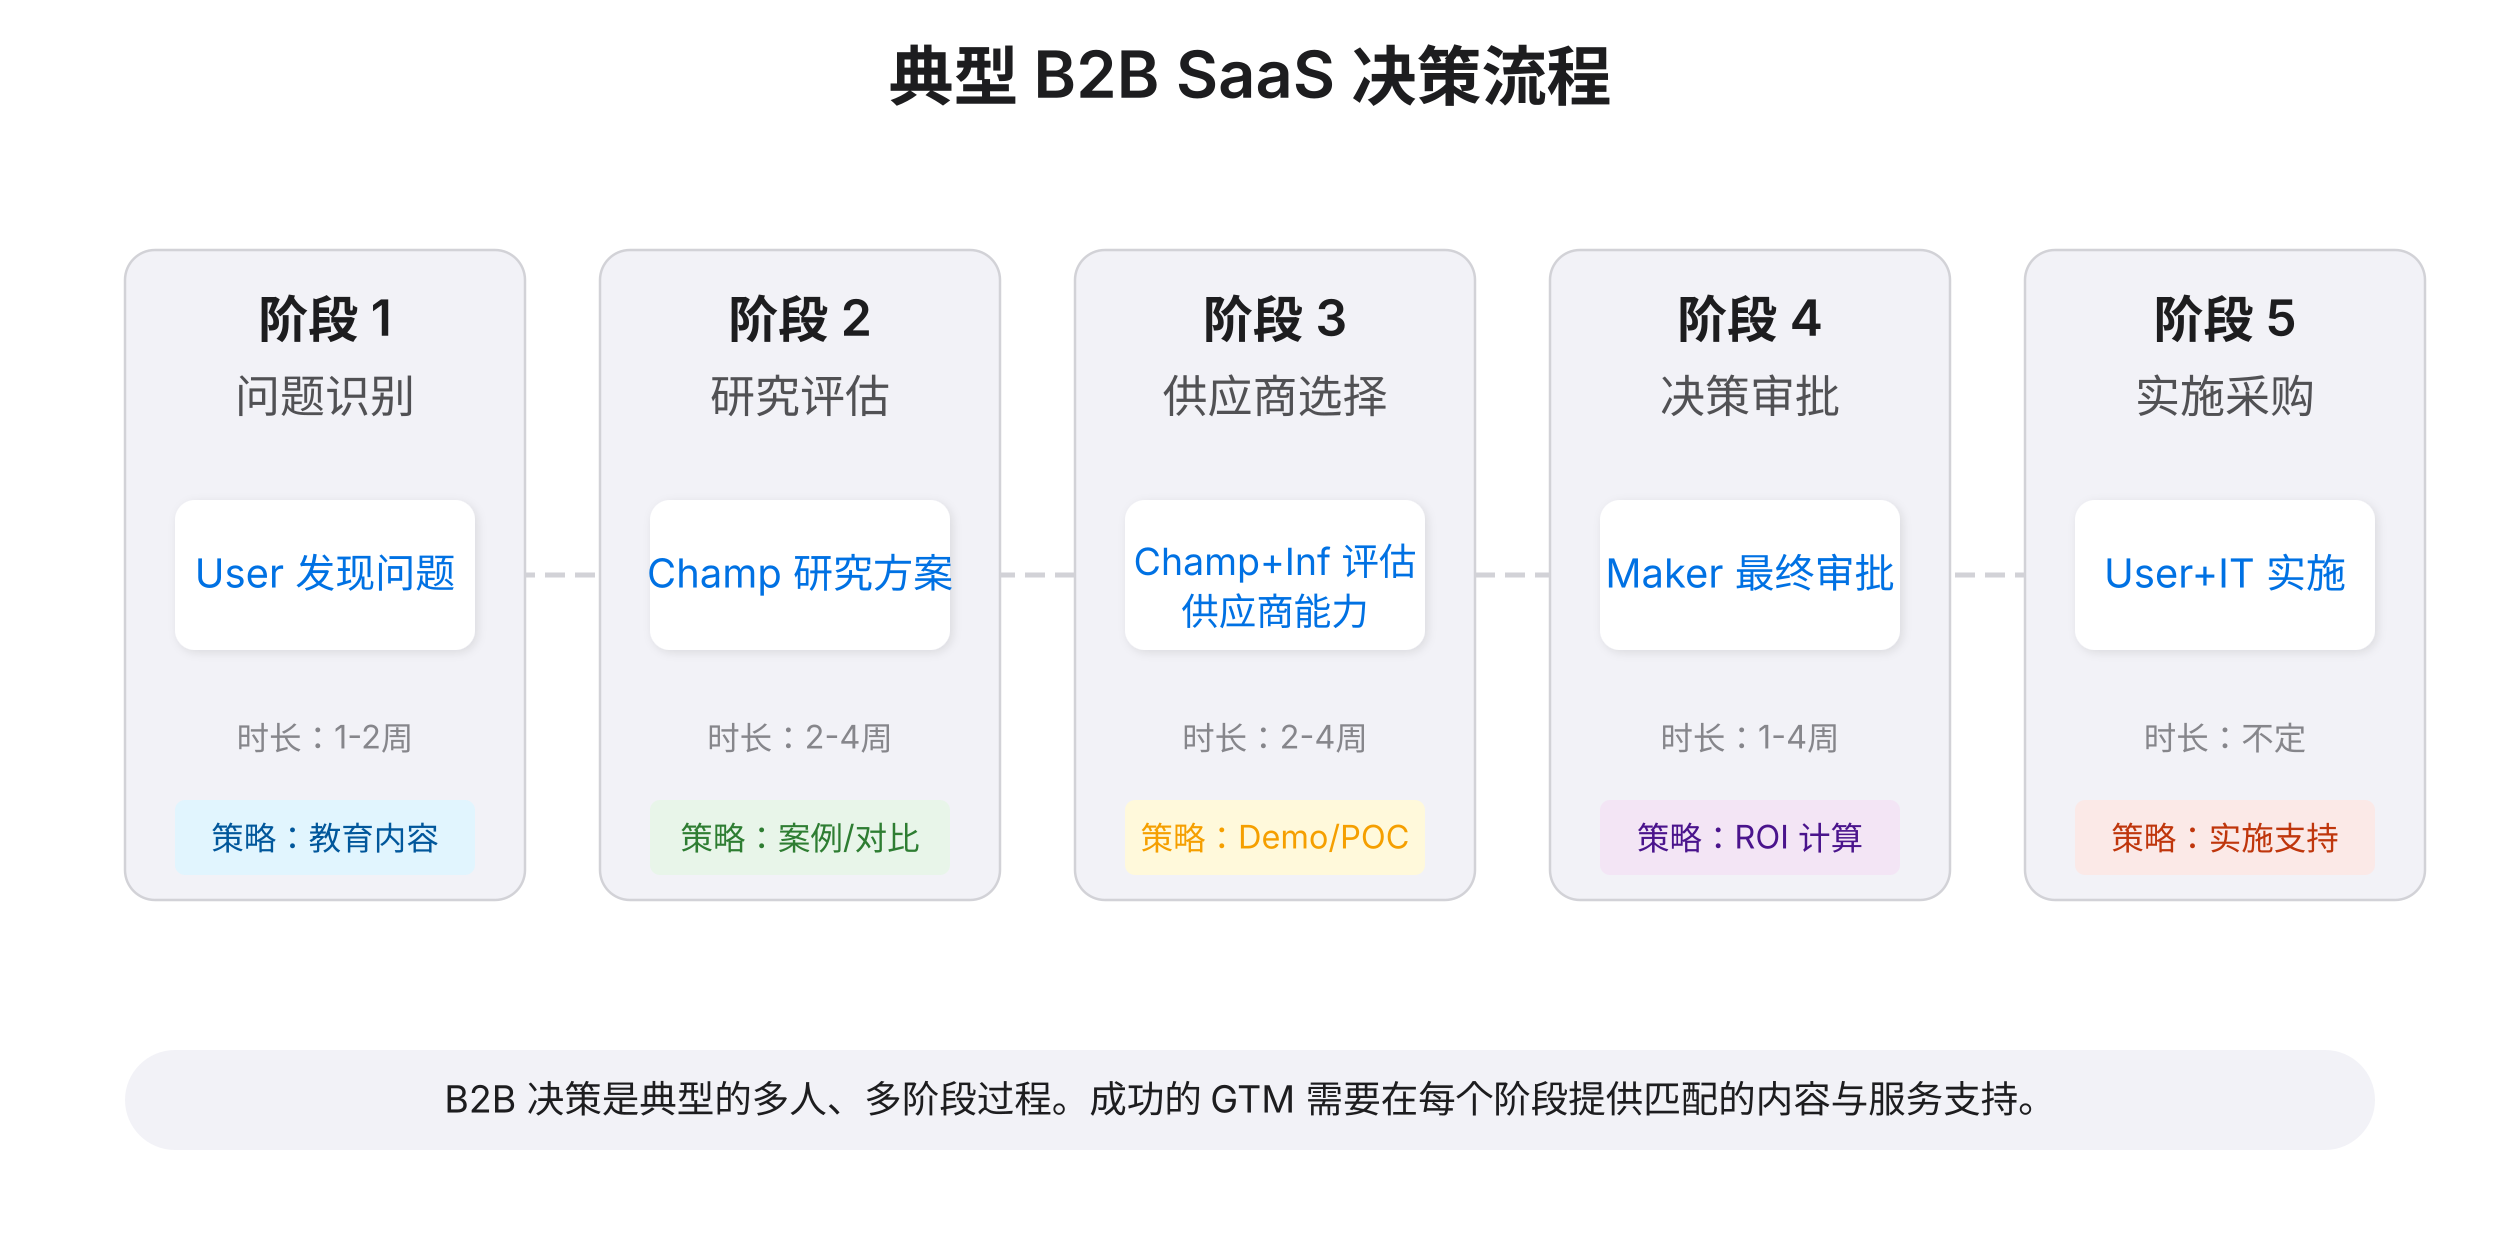
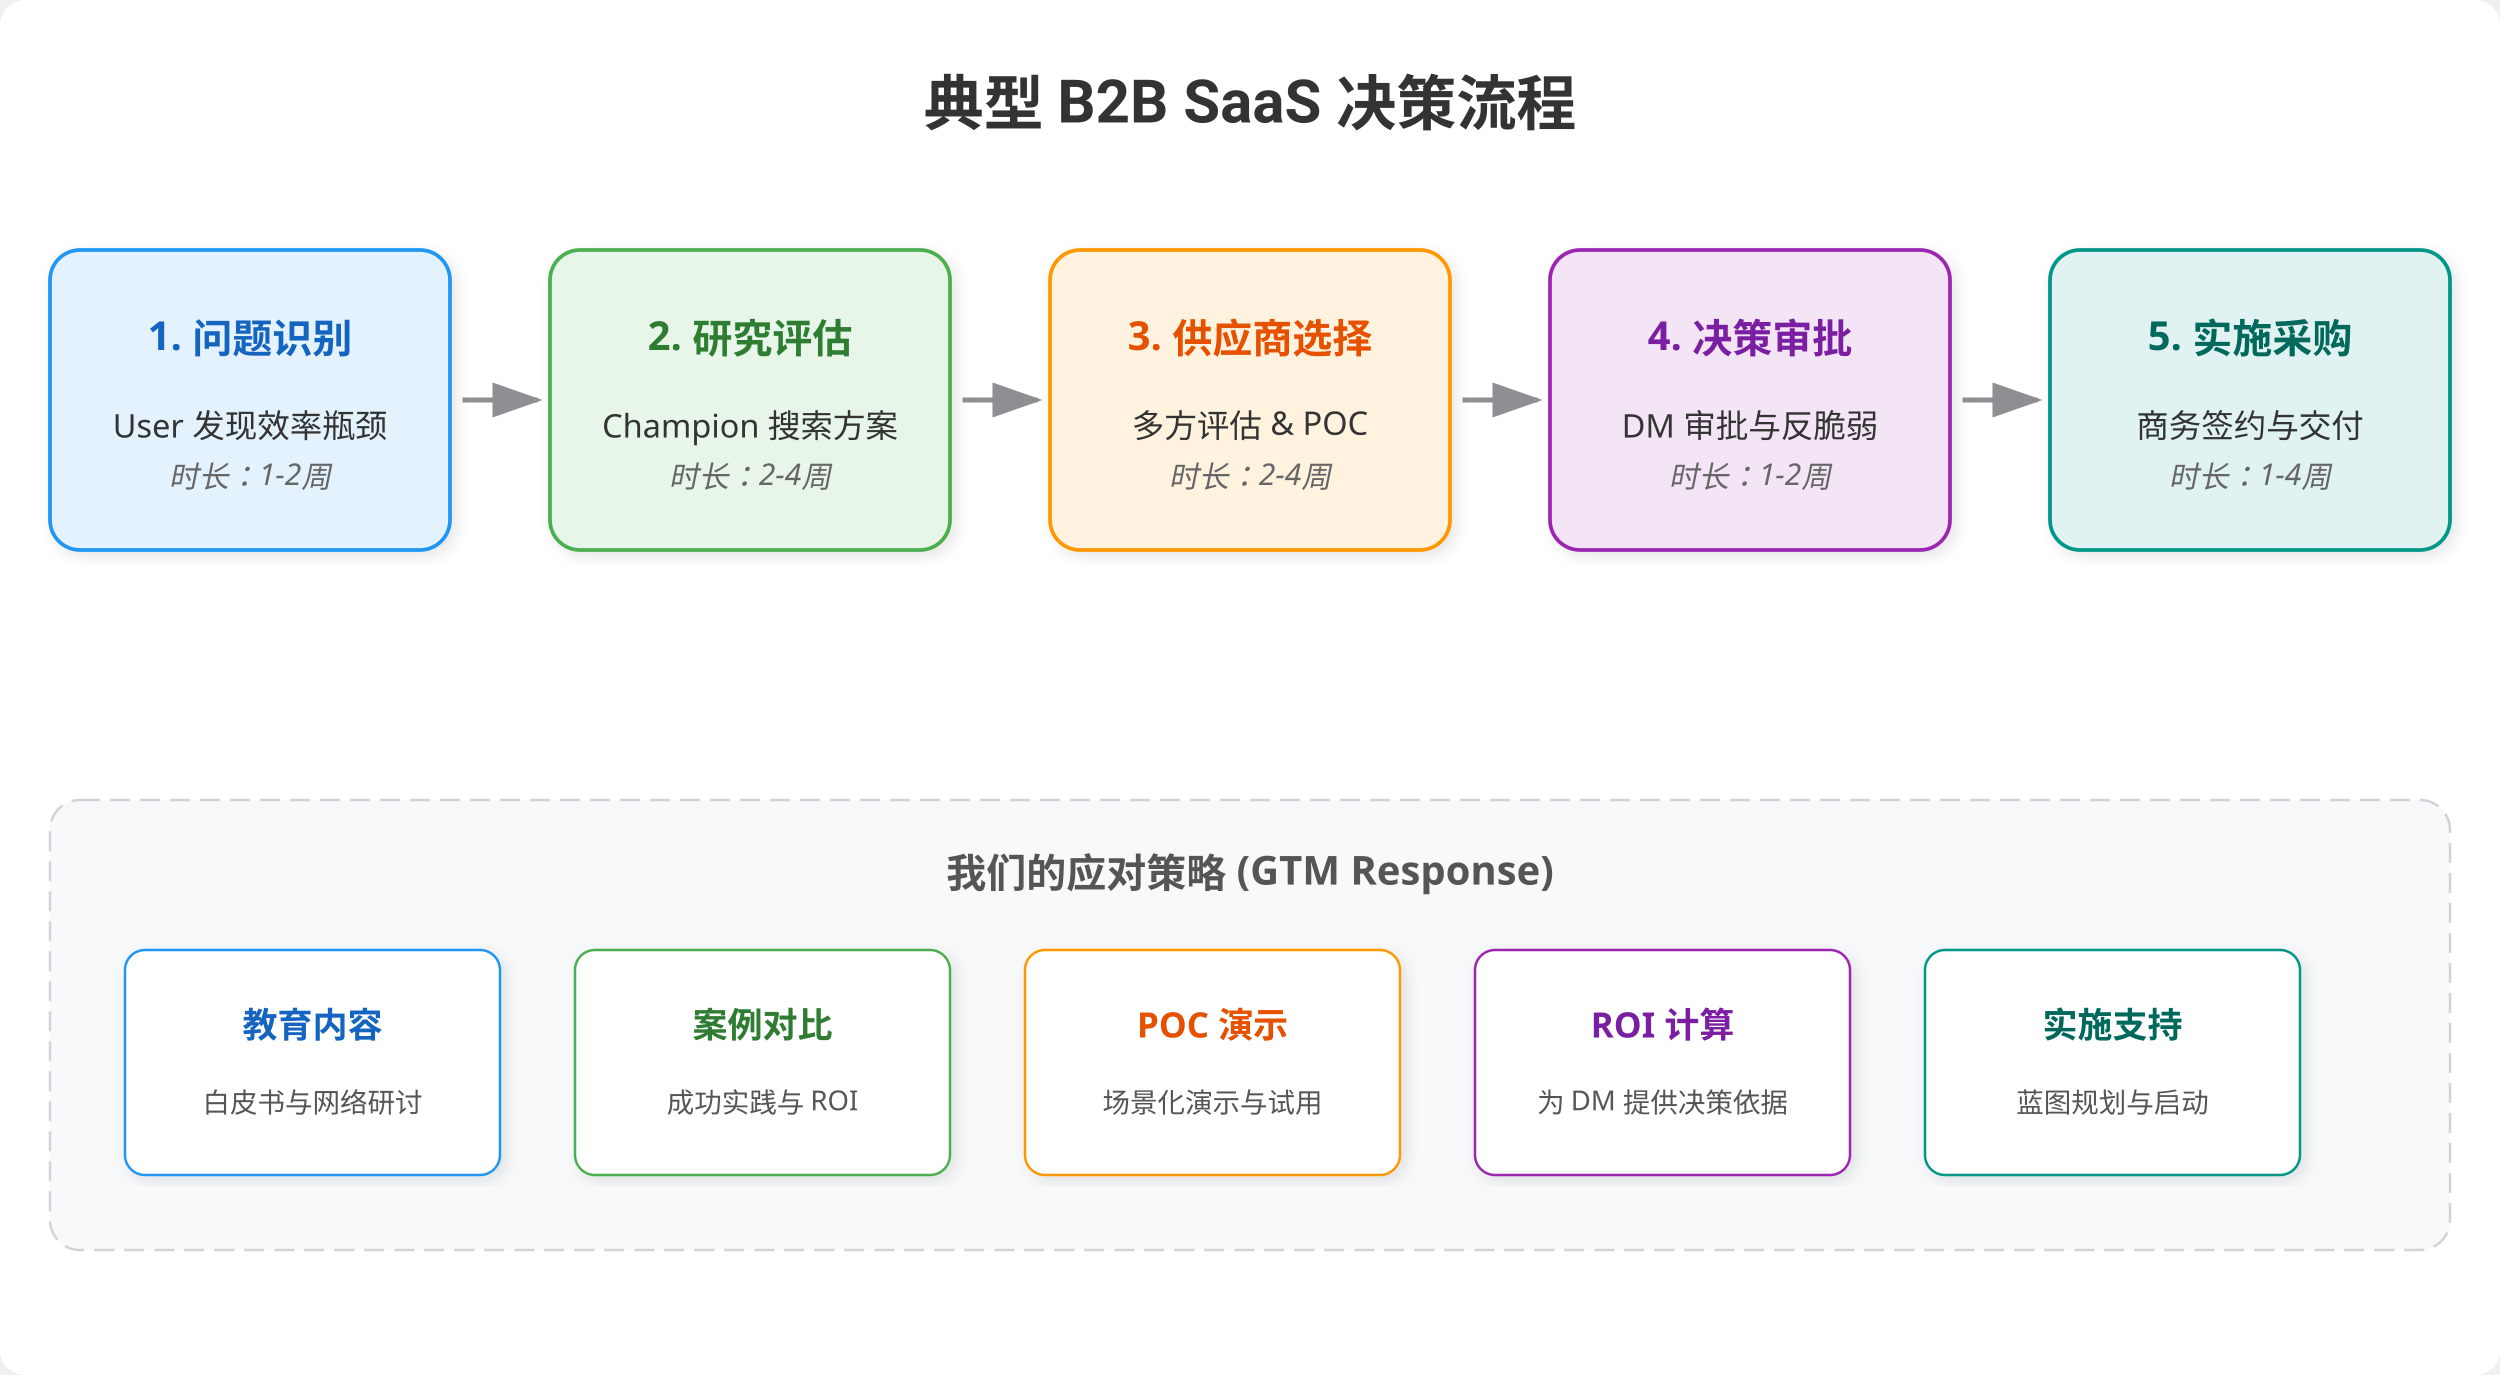
- <svg xmlns="http://www.w3.org/2000/svg" viewBox="0 0 1000 500">
+ <svg xmlns="http://www.w3.org/2000/svg" width="1000" height="550">
  <defs>
-     <filter id="shadow" x="-10%" y="-10%" width="120%" height="120%">
-       <feGaussianBlur in="SourceAlpha" stdDeviation="2" />
-       <feOffset dx="1" dy="1" result="offsetblur" />
-       <feComponentTransfer>
-         <feFuncA type="linear" slope="0.1" />
-       </feComponentTransfer>
-       <feMerge>
-         <feMergeNode />
-         <feMergeNode in="SourceGraphic" />
-       </feMerge>
+     <filter id="shadow" x="-5%" y="-5%" width="110%" height="110%">
+       <feDropShadow dx="2" dy="2" stdDeviation="3" flood-color="#000000" flood-opacity="0.1" />
    </filter>
+     <marker id="arrowhead" markerWidth="10" markerHeight="7" refX="9" refY="3.5" orient="auto">
+       <polygon points="0 0, 10 3.5, 0 7" fill="#8E8E93" />
+     </marker>
  </defs>
-   <rect width="100%" height="100%" fill="#ffffff" />
-   <text x="500" y="40" font-family="Outfit, Inter, sans-serif" font-size="26" font-weight="600" text-anchor="middle" fill="#1d1d1f">典型 B2B SaaS 决策流程</text>
-   <line x1="50" y1="230" x2="950" y2="230" stroke="#d2d2d7" stroke-width="2" stroke-dasharray="8 4" />
-   <g transform="translate(50, 100)">
-     <rect x="0" y="0" width="160" height="260" rx="12" fill="#f2f2f7" stroke="#d2d2d7" stroke-width="1" />
-     <text x="80" y="35" font-family="Outfit, Inter, sans-serif" font-size="20" font-weight="600" text-anchor="middle" fill="#1d1d1f">阶段 1</text>
-     <text x="80" y="65" font-family="Outfit, Inter, sans-serif" font-size="18" text-anchor="middle" fill="#515154">问题识别</text>
-     <rect x="20" y="100" width="120" height="60" rx="8" fill="#ffffff" filter="url(#shadow)" />
-     <text x="80" y="135" font-family="Outfit, Inter, sans-serif" font-size="16" text-anchor="middle" fill="#0071e3">User 发现问题</text>
-     <text x="80" y="200" font-family="Outfit, Inter, sans-serif" font-size="13" text-anchor="middle" fill="#86868b">时长：1-2周</text>
-     <rect x="20" y="220" width="120" height="30" rx="4" fill="#e1f5fe" />
-     <text x="80" y="240" font-family="Outfit, Inter, sans-serif" font-size="13" text-anchor="middle" fill="#01579b">策略：教育内容</text>
-     <rect x="190" y="0" width="160" height="260" rx="12" fill="#f2f2f7" stroke="#d2d2d7" stroke-width="1" />
-     <text x="270" y="35" font-family="Outfit, Inter, sans-serif" font-size="20" font-weight="600" text-anchor="middle" fill="#1d1d1f">阶段 2</text>
-     <text x="270" y="65" font-family="Outfit, Inter, sans-serif" font-size="18" text-anchor="middle" fill="#515154">研究评估</text>
-     <rect x="210" y="100" width="120" height="60" rx="8" fill="#ffffff" filter="url(#shadow)" />
-     <text x="270" y="135" font-family="Outfit, Inter, sans-serif" font-size="16" text-anchor="middle" fill="#0071e3">Champ 研究方案</text>
-     <text x="270" y="200" font-family="Outfit, Inter, sans-serif" font-size="13" text-anchor="middle" fill="#86868b">时长：2-4周</text>
-     <rect x="210" y="220" width="120" height="30" rx="4" fill="#e8f5e9" />
-     <text x="270" y="240" font-family="Outfit, Inter, sans-serif" font-size="13" text-anchor="middle" fill="#2e7d32">策略：案例/对比</text>
-     <rect x="380" y="0" width="160" height="260" rx="12" fill="#f2f2f7" stroke="#d2d2d7" stroke-width="1" />
-     <text x="460" y="35" font-family="Outfit, Inter, sans-serif" font-size="20" font-weight="600" text-anchor="middle" fill="#1d1d1f">阶段 3</text>
-     <text x="460" y="65" font-family="Outfit, Inter, sans-serif" font-size="18" text-anchor="middle" fill="#515154">供应商选择</text>
-     <rect x="400" y="100" width="120" height="60" rx="8" fill="#ffffff" filter="url(#shadow)" />
-     <text x="460" y="130" font-family="Outfit, Inter, sans-serif" font-size="15" text-anchor="middle" fill="#0071e3">Champ+Inf 评估</text>
-     <text x="460" y="150" font-family="Outfit, Inter, sans-serif" font-size="15" text-anchor="middle" fill="#0071e3">供应商能力</text>
-     <text x="460" y="200" font-family="Outfit, Inter, sans-serif" font-size="13" text-anchor="middle" fill="#86868b">时长：2-4周</text>
-     <rect x="400" y="220" width="120" height="30" rx="4" fill="#fff9db" />
-     <text x="460" y="240" font-family="Outfit, Inter, sans-serif" font-size="13" text-anchor="middle" fill="#f59f00">策略：Demo/POC</text>
-     <rect x="570" y="0" width="160" height="260" rx="12" fill="#f2f2f7" stroke="#d2d2d7" stroke-width="1" />
-     <text x="650" y="35" font-family="Outfit, Inter, sans-serif" font-size="20" font-weight="600" text-anchor="middle" fill="#1d1d1f">阶段 4</text>
-     <text x="650" y="65" font-family="Outfit, Inter, sans-serif" font-size="18" text-anchor="middle" fill="#515154">决策审批</text>
-     <rect x="590" y="100" width="120" height="60" rx="8" fill="#ffffff" filter="url(#shadow)" />
-     <text x="650" y="135" font-family="Outfit, Inter, sans-serif" font-size="16" text-anchor="middle" fill="#0071e3">Maker 最终审批</text>
-     <text x="650" y="200" font-family="Outfit, Inter, sans-serif" font-size="13" text-anchor="middle" fill="#86868b">时长：1-4周</text>
-     <rect x="590" y="220" width="120" height="30" rx="4" fill="#f3e5f5" />
-     <text x="650" y="240" font-family="Outfit, Inter, sans-serif" font-size="13" text-anchor="middle" fill="#4a148c">策略：ROI 计算</text>
-     <rect x="760" y="0" width="160" height="260" rx="12" fill="#f2f2f7" stroke="#d2d2d7" stroke-width="1" />
-     <text x="840" y="35" font-family="Outfit, Inter, sans-serif" font-size="20" font-weight="600" text-anchor="middle" fill="#1d1d1f">阶段 5</text>
-     <text x="840" y="65" font-family="Outfit, Inter, sans-serif" font-size="18" text-anchor="middle" fill="#515154">实施采购</text>
-     <rect x="780" y="100" width="120" height="60" rx="8" fill="#ffffff" filter="url(#shadow)" />
-     <text x="840" y="135" font-family="Outfit, Inter, sans-serif" font-size="16" text-anchor="middle" fill="#0071e3">User+IT 实施</text>
-     <text x="840" y="200" font-family="Outfit, Inter, sans-serif" font-size="13" text-anchor="middle" fill="#86868b">时长：不定</text>
-     <rect x="780" y="220" width="120" height="30" rx="4" fill="#fbe9e7" />
-     <text x="840" y="240" font-family="Outfit, Inter, sans-serif" font-size="13" text-anchor="middle" fill="#bf360c">策略：实施支持</text>
+   <rect width="100%" height="100%" fill="#ffffff" rx="10" />
+   <text x="500" y="50" font-family="-apple-system, BlinkMacSystemFont, 'Segoe UI', Roboto, Helvetica, Arial, sans-serif" font-size="24" font-weight="bold" text-anchor="middle" fill="#333">
+     典型 B2B SaaS 决策流程
+   </text>
+   <g transform="translate(20, 100)">
+     <g transform="translate(0, 0)">
+       <rect width="160" height="120" rx="12" fill="#E3F2FD" stroke="#2196F3" stroke-width="1.5" filter="url(#shadow)" />
+       <text x="80" y="40" font-family="sans-serif" font-size="16" font-weight="bold" text-anchor="middle" fill="#1565C0">1. 问题识别</text>
+       <text x="80" y="75" font-family="sans-serif" font-size="13" text-anchor="middle" fill="#333">User 发现效率瓶颈</text>
+       <text x="80" y="95" font-family="sans-serif" font-size="12" font-style="italic" text-anchor="middle" fill="#666">时长：1-2周</text>
+     </g>
+     <path d="M 165,60 L 195,60" stroke="#8E8E93" stroke-width="2" marker-end="url(#arrowhead)" />
+     <g transform="translate(200, 0)">
+       <rect width="160" height="120" rx="12" fill="#E8F5E9" stroke="#4CAF50" stroke-width="1.5" filter="url(#shadow)" />
+       <text x="80" y="40" font-family="sans-serif" font-size="16" font-weight="bold" text-anchor="middle" fill="#2E7D32">2. 研究评估</text>
+       <text x="80" y="75" font-family="sans-serif" font-size="13" text-anchor="middle" fill="#333">Champion 搜索方案</text>
+       <text x="80" y="95" font-family="sans-serif" font-size="12" font-style="italic" text-anchor="middle" fill="#666">时长：2-4周</text>
+     </g>
+     <path d="M 365,60 L 395,60" stroke="#8E8E93" stroke-width="2" marker-end="url(#arrowhead)" />
+     <g transform="translate(400, 0)">
+       <rect width="160" height="120" rx="12" fill="#FFF3E0" stroke="#FF9800" stroke-width="1.5" filter="url(#shadow)" />
+       <text x="80" y="40" font-family="sans-serif" font-size="16" font-weight="bold" text-anchor="middle" fill="#E65100">3. 供应商选择</text>
+       <text x="80" y="75" font-family="sans-serif" font-size="13" text-anchor="middle" fill="#333">多方评估 &amp; POC</text>
+       <text x="80" y="95" font-family="sans-serif" font-size="12" font-style="italic" text-anchor="middle" fill="#666">时长：2-4周</text>
+     </g>
+     <path d="M 565,60 L 595,60" stroke="#8E8E93" stroke-width="2" marker-end="url(#arrowhead)" />
+     <g transform="translate(600, 0)">
+       <rect width="160" height="120" rx="12" fill="#F3E5F5" stroke="#9C27B0" stroke-width="1.5" filter="url(#shadow)" />
+       <text x="80" y="40" font-family="sans-serif" font-size="16" font-weight="bold" text-anchor="middle" fill="#7B1FA2">4. 决策审批</text>
+       <text x="80" y="75" font-family="sans-serif" font-size="13" text-anchor="middle" fill="#333">DM 审批与反脆弱</text>
+       <text x="80" y="95" font-family="sans-serif" font-size="12" font-style="italic" text-anchor="middle" fill="#666">时长：1-2周</text>
+     </g>
+     <path d="M 765,60 L 795,60" stroke="#8E8E93" stroke-width="2" marker-end="url(#arrowhead)" />
+     <g transform="translate(800, 0)">
+       <rect width="160" height="120" rx="12" fill="#E0F2F1" stroke="#009688" stroke-width="1.5" filter="url(#shadow)" />
+       <text x="80" y="40" font-family="sans-serif" font-size="16" font-weight="bold" text-anchor="middle" fill="#00695C">5. 实施采购</text>
+       <text x="80" y="75" font-family="sans-serif" font-size="13" text-anchor="middle" fill="#333">商务签约与交付</text>
+       <text x="80" y="95" font-family="sans-serif" font-size="12" font-style="italic" text-anchor="middle" fill="#666">时长：1-4周</text>
+     </g>
  </g>
-   <rect x="50" y="420" width="900" height="40" rx="20" fill="#f2f2f7" />
-   <text x="500" y="445" font-family="Outfit, Inter, sans-serif" font-size="15" text-anchor="middle" fill="#1d1d1f">
-     B2B 决策是典型的多人、多阶段过程。成功的 GTM 需要在每个阶段提供匹配的内容与服务支持。
-   </text>
+   <g transform="translate(20, 320)">
+     <rect width="960" height="180" rx="12" fill="#F8F9FA" stroke="#D2D2D7" stroke-width="1" stroke-dasharray="8,4" />
+     <text x="480" y="35" font-family="sans-serif" font-size="16" font-weight="bold" text-anchor="middle" fill="#555">我们的应对策略 (GTM Response)</text>
+     <g transform="translate(30, 60)">
+       <rect width="150" height="90" rx="8" fill="#ffffff" stroke="#2196F3" stroke-width="1" filter="url(#shadow)" />
+       <text x="75" y="35" font-family="sans-serif" font-size="14" font-weight="bold" text-anchor="middle" fill="#1565C0">教育内容</text>
+       <text x="75" y="65" font-family="sans-serif" font-size="11" text-anchor="middle" fill="#555">白皮书与网络研讨</text>
+     </g>
+     <g transform="translate(210, 60)">
+       <rect width="150" height="90" rx="8" fill="#ffffff" stroke="#4CAF50" stroke-width="1" filter="url(#shadow)" />
+       <text x="75" y="35" font-family="sans-serif" font-size="14" font-weight="bold" text-anchor="middle" fill="#2E7D32">案例对比</text>
+       <text x="75" y="65" font-family="sans-serif" font-size="11" text-anchor="middle" fill="#555">成功实践与 ROI</text>
+     </g>
+     <g transform="translate(390, 60)">
+       <rect width="150" height="90" rx="8" fill="#ffffff" stroke="#FF9800" stroke-width="1" filter="url(#shadow)" />
+       <text x="75" y="35" font-family="sans-serif" font-size="14" font-weight="bold" text-anchor="middle" fill="#E65100">POC 演示</text>
+       <text x="75" y="65" font-family="sans-serif" font-size="11" text-anchor="middle" fill="#555">场景化演示与试用</text>
+     </g>
+     <g transform="translate(570, 60)">
+       <rect width="150" height="90" rx="8" fill="#ffffff" stroke="#9C27B0" stroke-width="1" filter="url(#shadow)" />
+       <text x="75" y="35" font-family="sans-serif" font-size="14" font-weight="bold" text-anchor="middle" fill="#7B1FA2">ROI 计算</text>
+       <text x="75" y="65" font-family="sans-serif" font-size="11" text-anchor="middle" fill="#555">为 DM 提供决策依据</text>
+     </g>
+     <g transform="translate(750, 60)">
+       <rect width="150" height="90" rx="8" fill="#ffffff" stroke="#009688" stroke-width="1" filter="url(#shadow)" />
+       <text x="75" y="35" font-family="sans-serif" font-size="14" font-weight="bold" text-anchor="middle" fill="#00695C">实施支持</text>
+       <text x="75" y="65" font-family="sans-serif" font-size="11" text-anchor="middle" fill="#555">蓝图规划与启动</text>
+     </g>
+   </g>
</svg>
